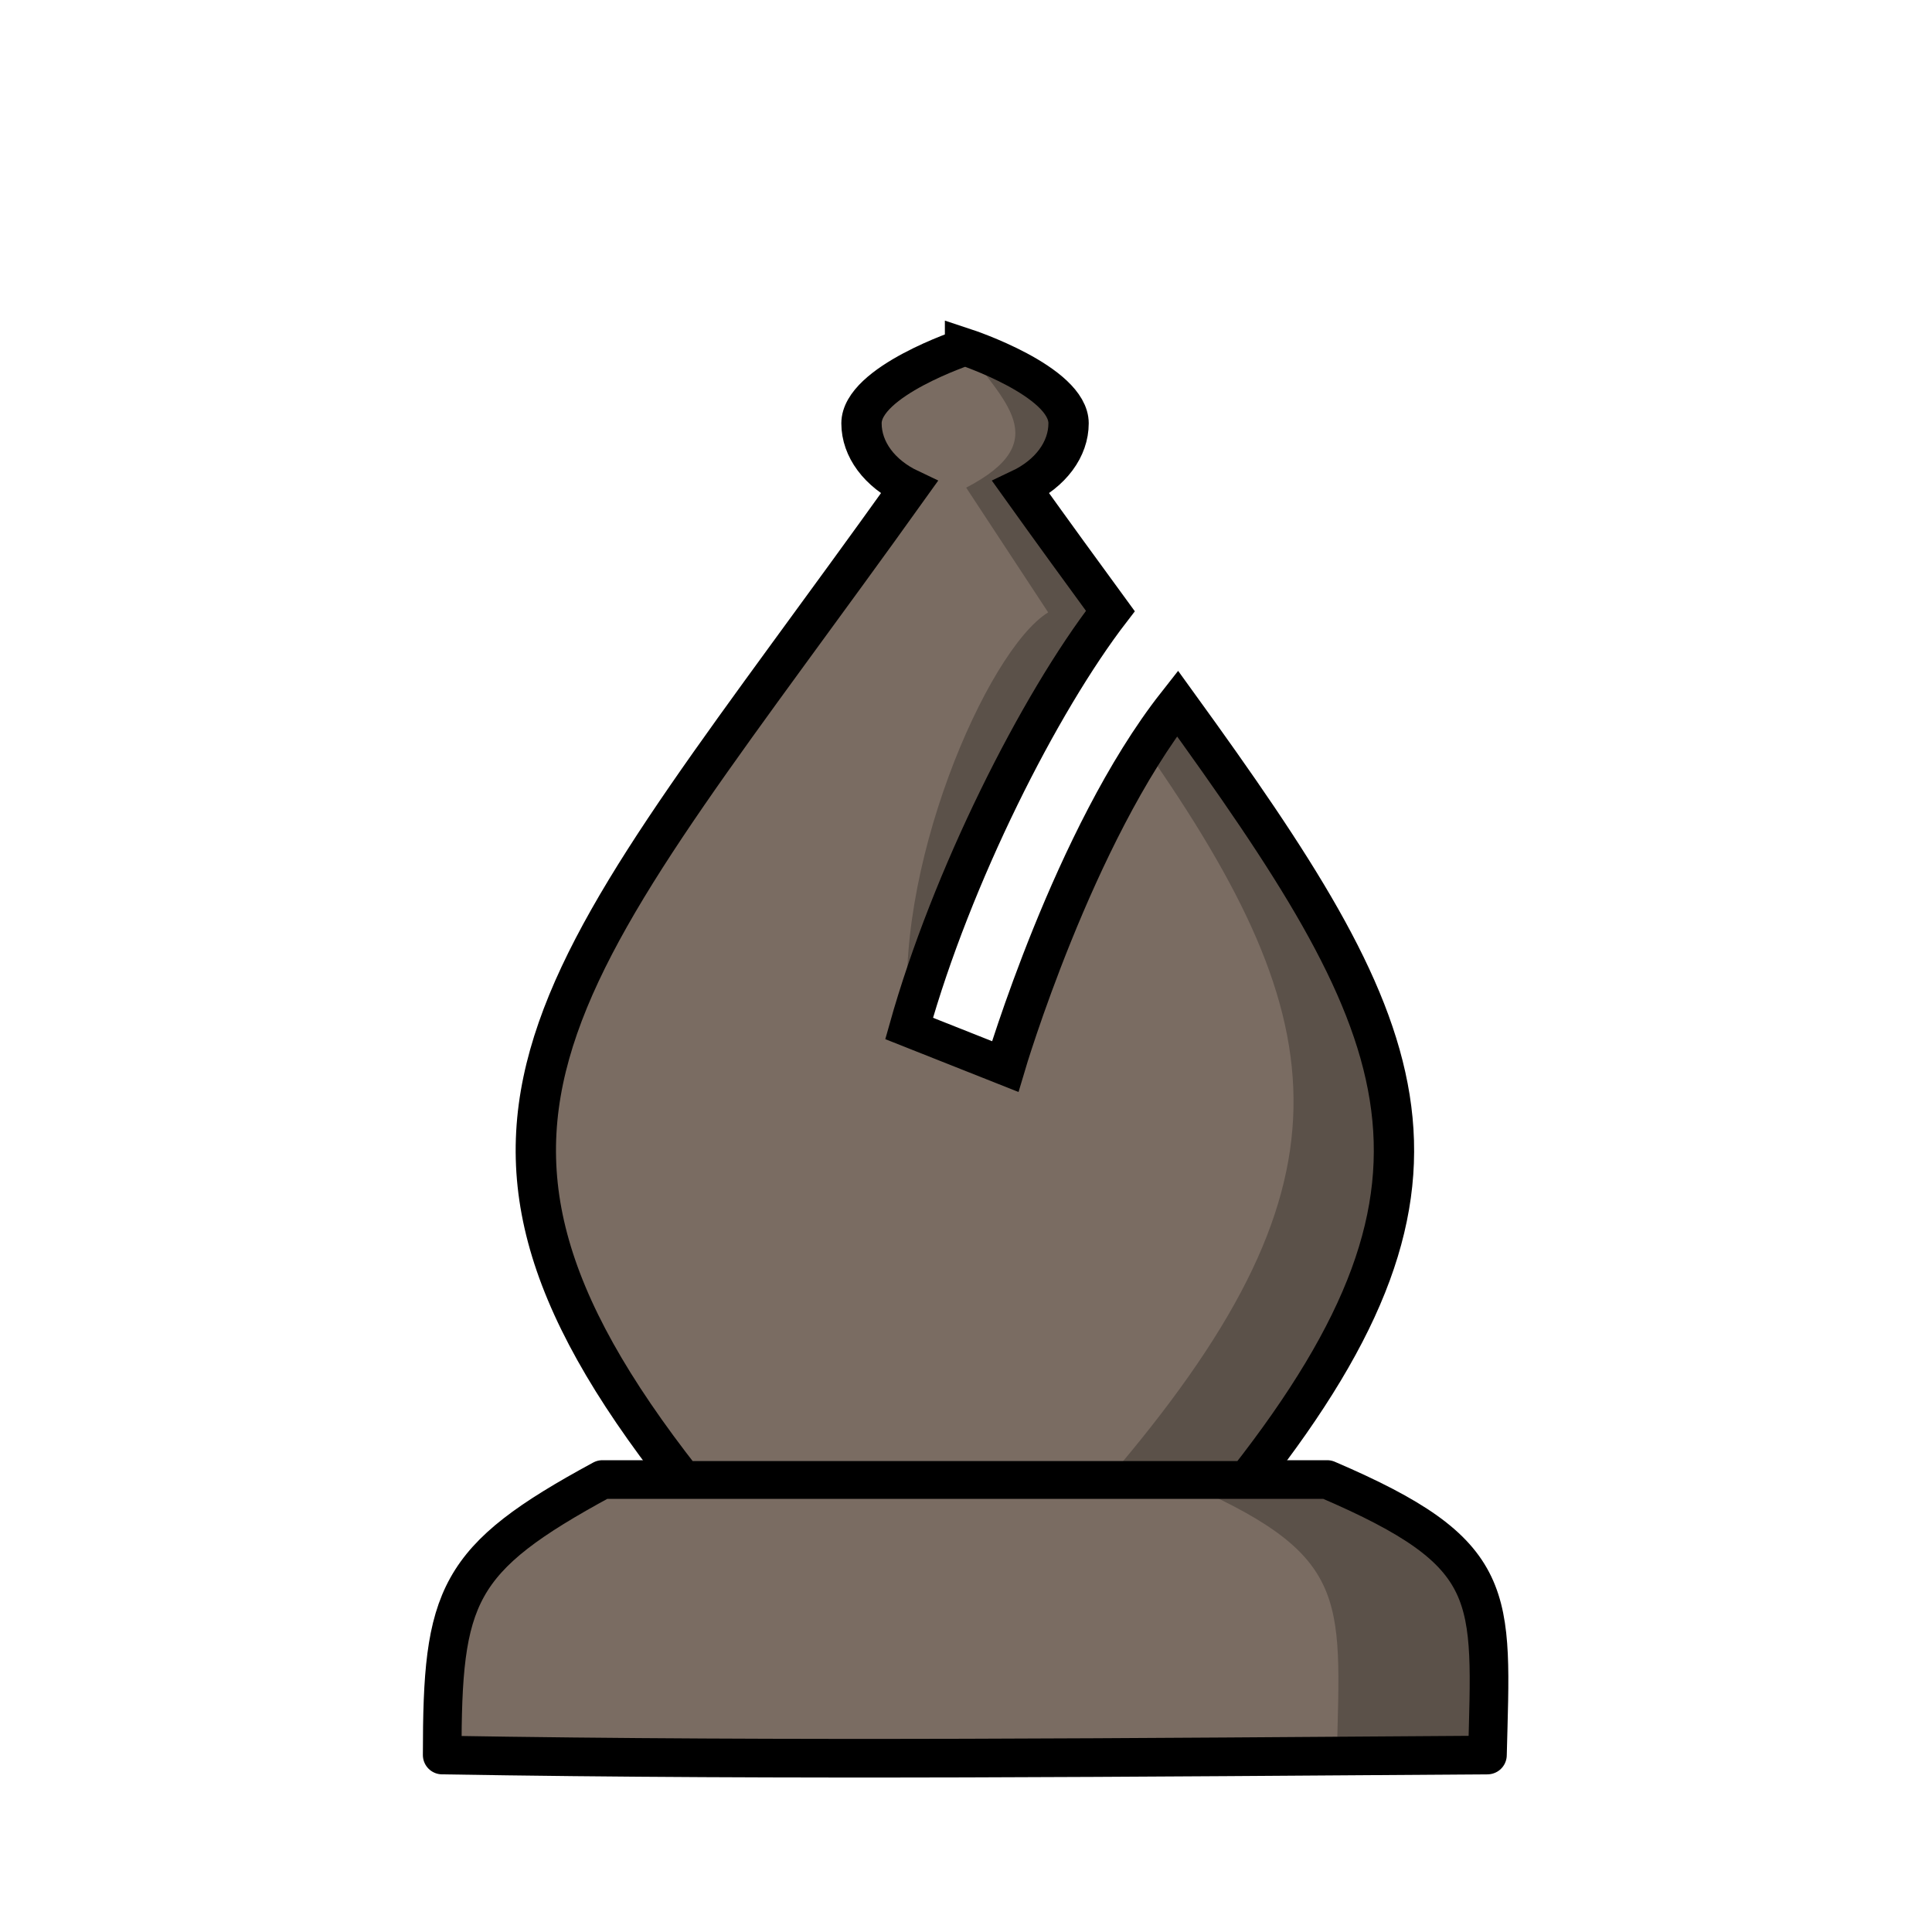
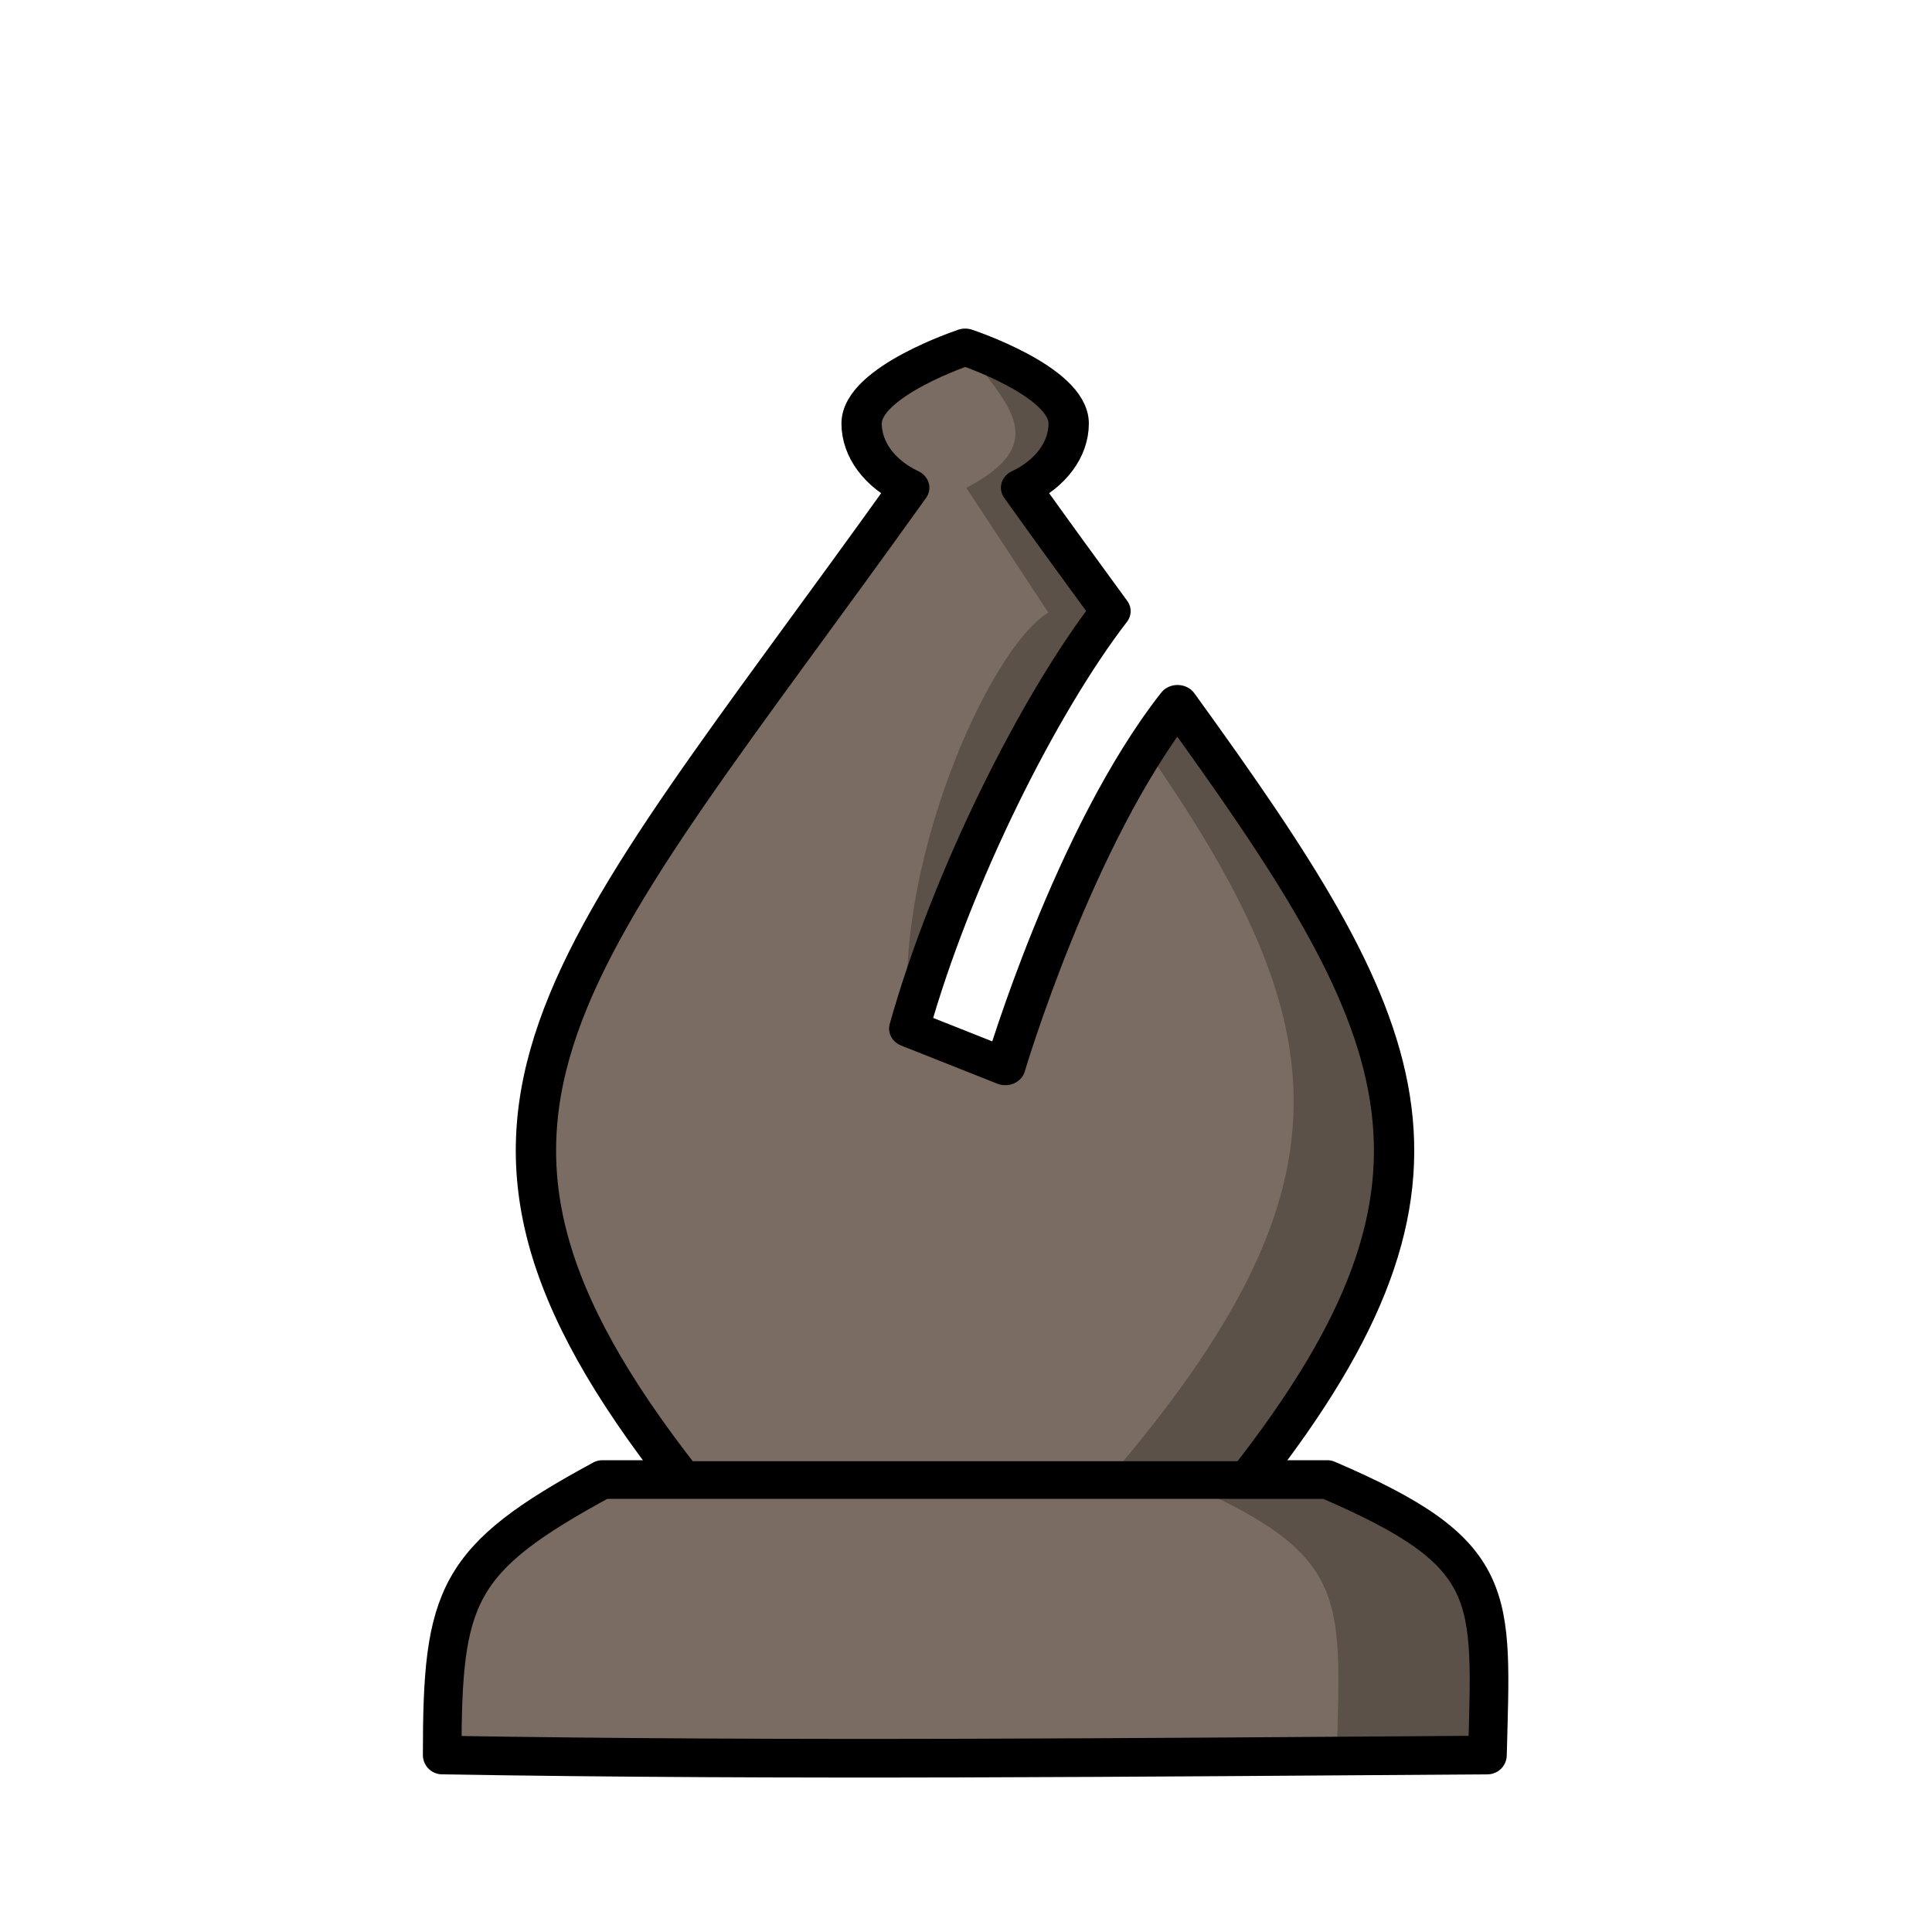
<svg xmlns="http://www.w3.org/2000/svg" width="50mm" height="50mm" clip-rule="evenodd" fill-rule="evenodd" image-rendering="optimizeQuality" shape-rendering="geometricPrecision" text-rendering="geometricPrecision" version="1.1" viewBox="0 0 50 50">
  <g transform="translate(234.17 594.79)">
    <path d="m-218.58-556.5c-3.8 2.059-4.146 2.993-4.146 7.13 9.017 0.152 18.034 0.059 27.051 0 0.104-4.159 0.342-5.204-4.147-7.13z" fill="#7a6c62" stroke="#000" stroke-linejoin="round" />
    <path d="m-203.72-556.5c4.489 1.925 4.251 2.971 4.147 7.13 0 0 1.002-2e-3 3.903 0 0.104-4.159 0.342-5.204-4.147-7.13z" opacity=".25" />
-     <g transform="matrix(1.0937 0 0 1.0038 19.607 2.1162)" stroke-width=".954">
-       <path d="m-209.2-585.7s-2.451 0.882-2.45 1.969c9.6e-4 0.67 0.426 1.294 1.127 1.655-8.197 12.496-12.173 16.133-5.369 25.575h13.383c5.67-7.868 3.84-11.722-1.665-20.012-2.46 3.41-4.076 9.364-4.076 9.364l-2.273-0.982c1.004-3.9 3.073-8.374 4.762-10.762-0.672-1.002-1.369-2.045-2.116-3.183 0.702-0.362 1.127-0.986 1.127-1.657 2.3e-4 -1.088-2.45-1.969-2.45-1.969z" fill="#7a6c62" stroke="#000" stroke-width=".954" />
-       <path d="m-209.2-585.7c0.861 1.367 2.168 2.417 0.027 3.626l1.94 3.216c-1.455 0.978-3.733 6.73-3.283 10.728l-1e-5 1.2e-4s-0.131 0.435 0 0c0.999-3.9 3.058-8.374 4.738-10.762-0.668-1.002-1.363-2.045-2.105-3.183 0.699-0.362 1.121-0.986 1.121-1.657 2.2e-4 -1.088-2.438-1.97-2.438-1.97zm5.001 9.188c-0.364 0.507-0.419 0.559-0.744 1.151 4.604 7.176 5.064 11.307-0.886 18.861h3.286c5.641-7.868 3.821-11.722-1.656-20.012z" opacity=".25" />
-     </g>
+   </g>
+   <g transform="matrix(1.0937 0 0 1.0038 253.78 596.91)" stroke-width=".954">
+     <path d="m-209.2-585.7s-2.451 0.882-2.45 1.969c9.6e-4 0.67 0.426 1.294 1.127 1.655-8.197 12.496-12.173 16.133-5.369 25.575h13.383c5.67-7.868 3.84-11.722-1.665-20.012-2.46 3.41-4.076 9.364-4.076 9.364l-2.273-0.982c1.004-3.9 3.073-8.374 4.762-10.762-0.672-1.002-1.369-2.045-2.116-3.183 0.702-0.362 1.127-0.986 1.127-1.657 2.3e-4 -1.088-2.45-1.969-2.45-1.969z" fill="#7a6c62" stroke="#000" stroke-linejoin="round" stroke-width=".954" />
+     <path d="m-209.2-585.7c0.861 1.367 2.168 2.417 0.027 3.626l1.94 3.216c-1.455 0.978-3.733 6.73-3.283 10.728l-1e-5 1.2e-4s-0.131 0.435 0 0c0.999-3.9 3.058-8.374 4.738-10.762-0.668-1.002-1.363-2.045-2.105-3.183 0.699-0.362 1.121-0.986 1.121-1.657 2.2e-4 -1.088-2.438-1.97-2.438-1.97zm5.001 9.188c-0.364 0.507-0.419 0.559-0.744 1.151 4.604 7.176 5.064 11.307-0.886 18.861h3.286c5.641-7.868 3.821-11.722-1.656-20.012z" opacity=".25" />
  </g>
</svg>
